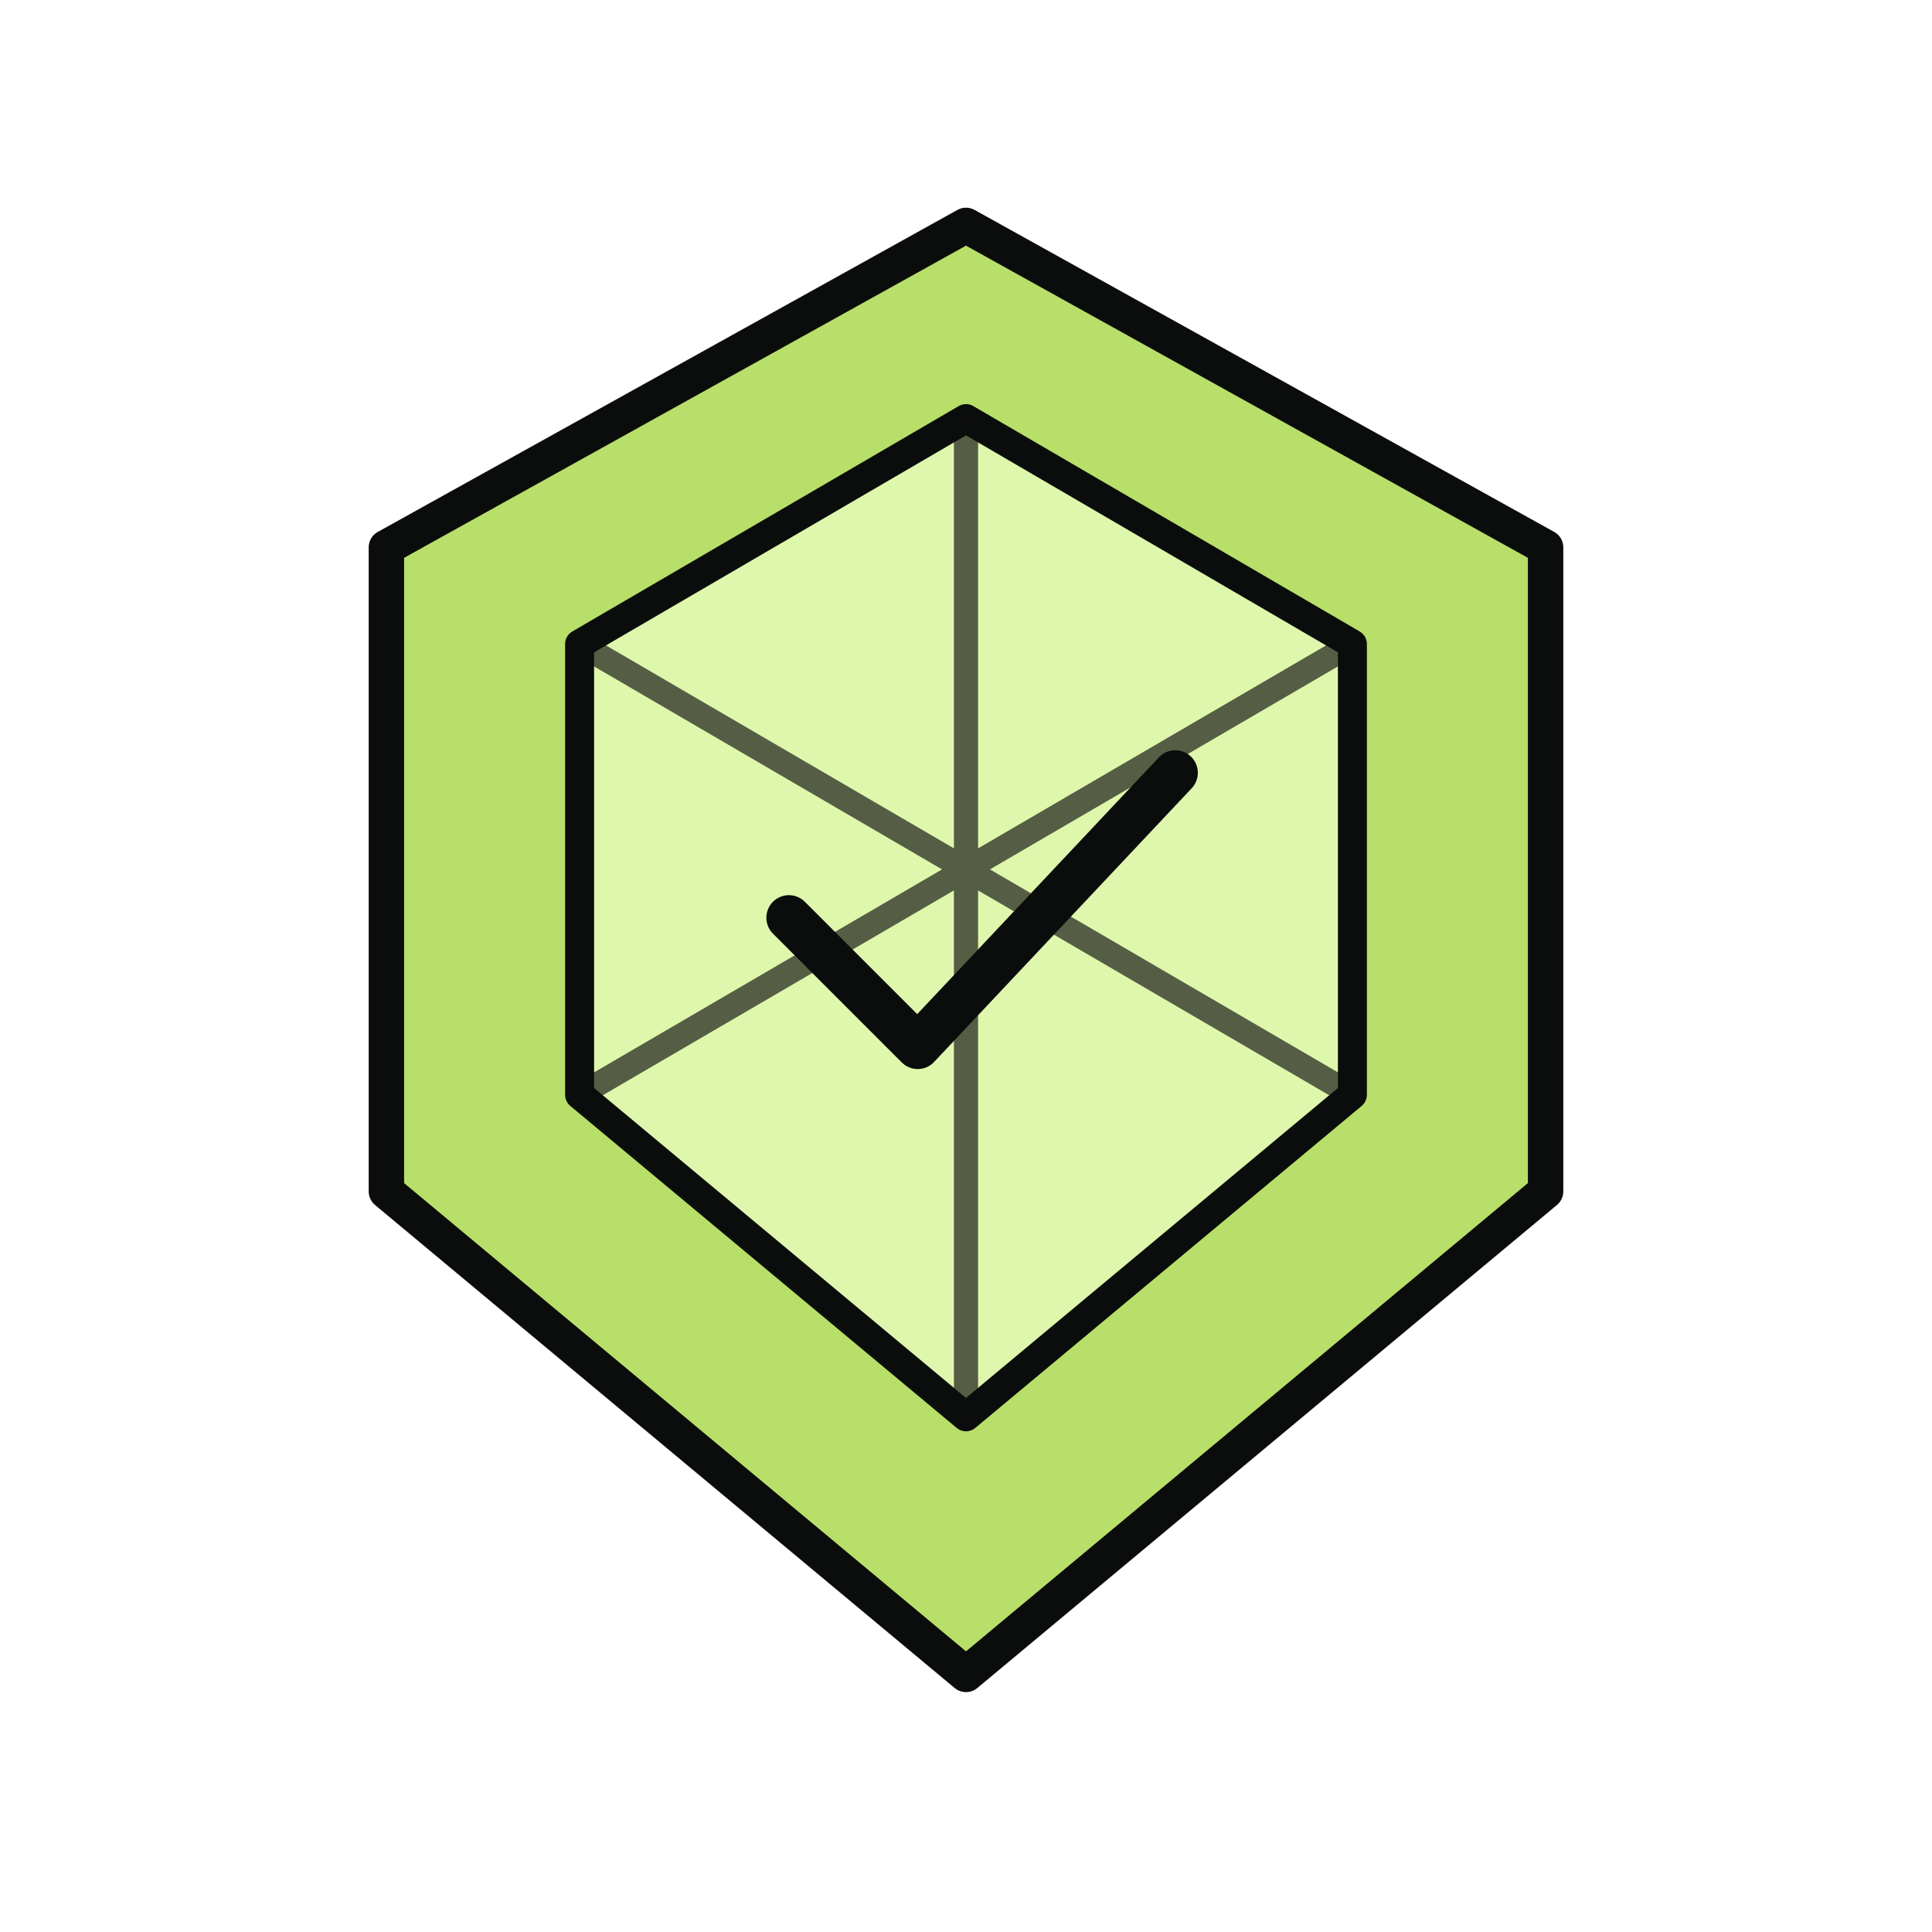
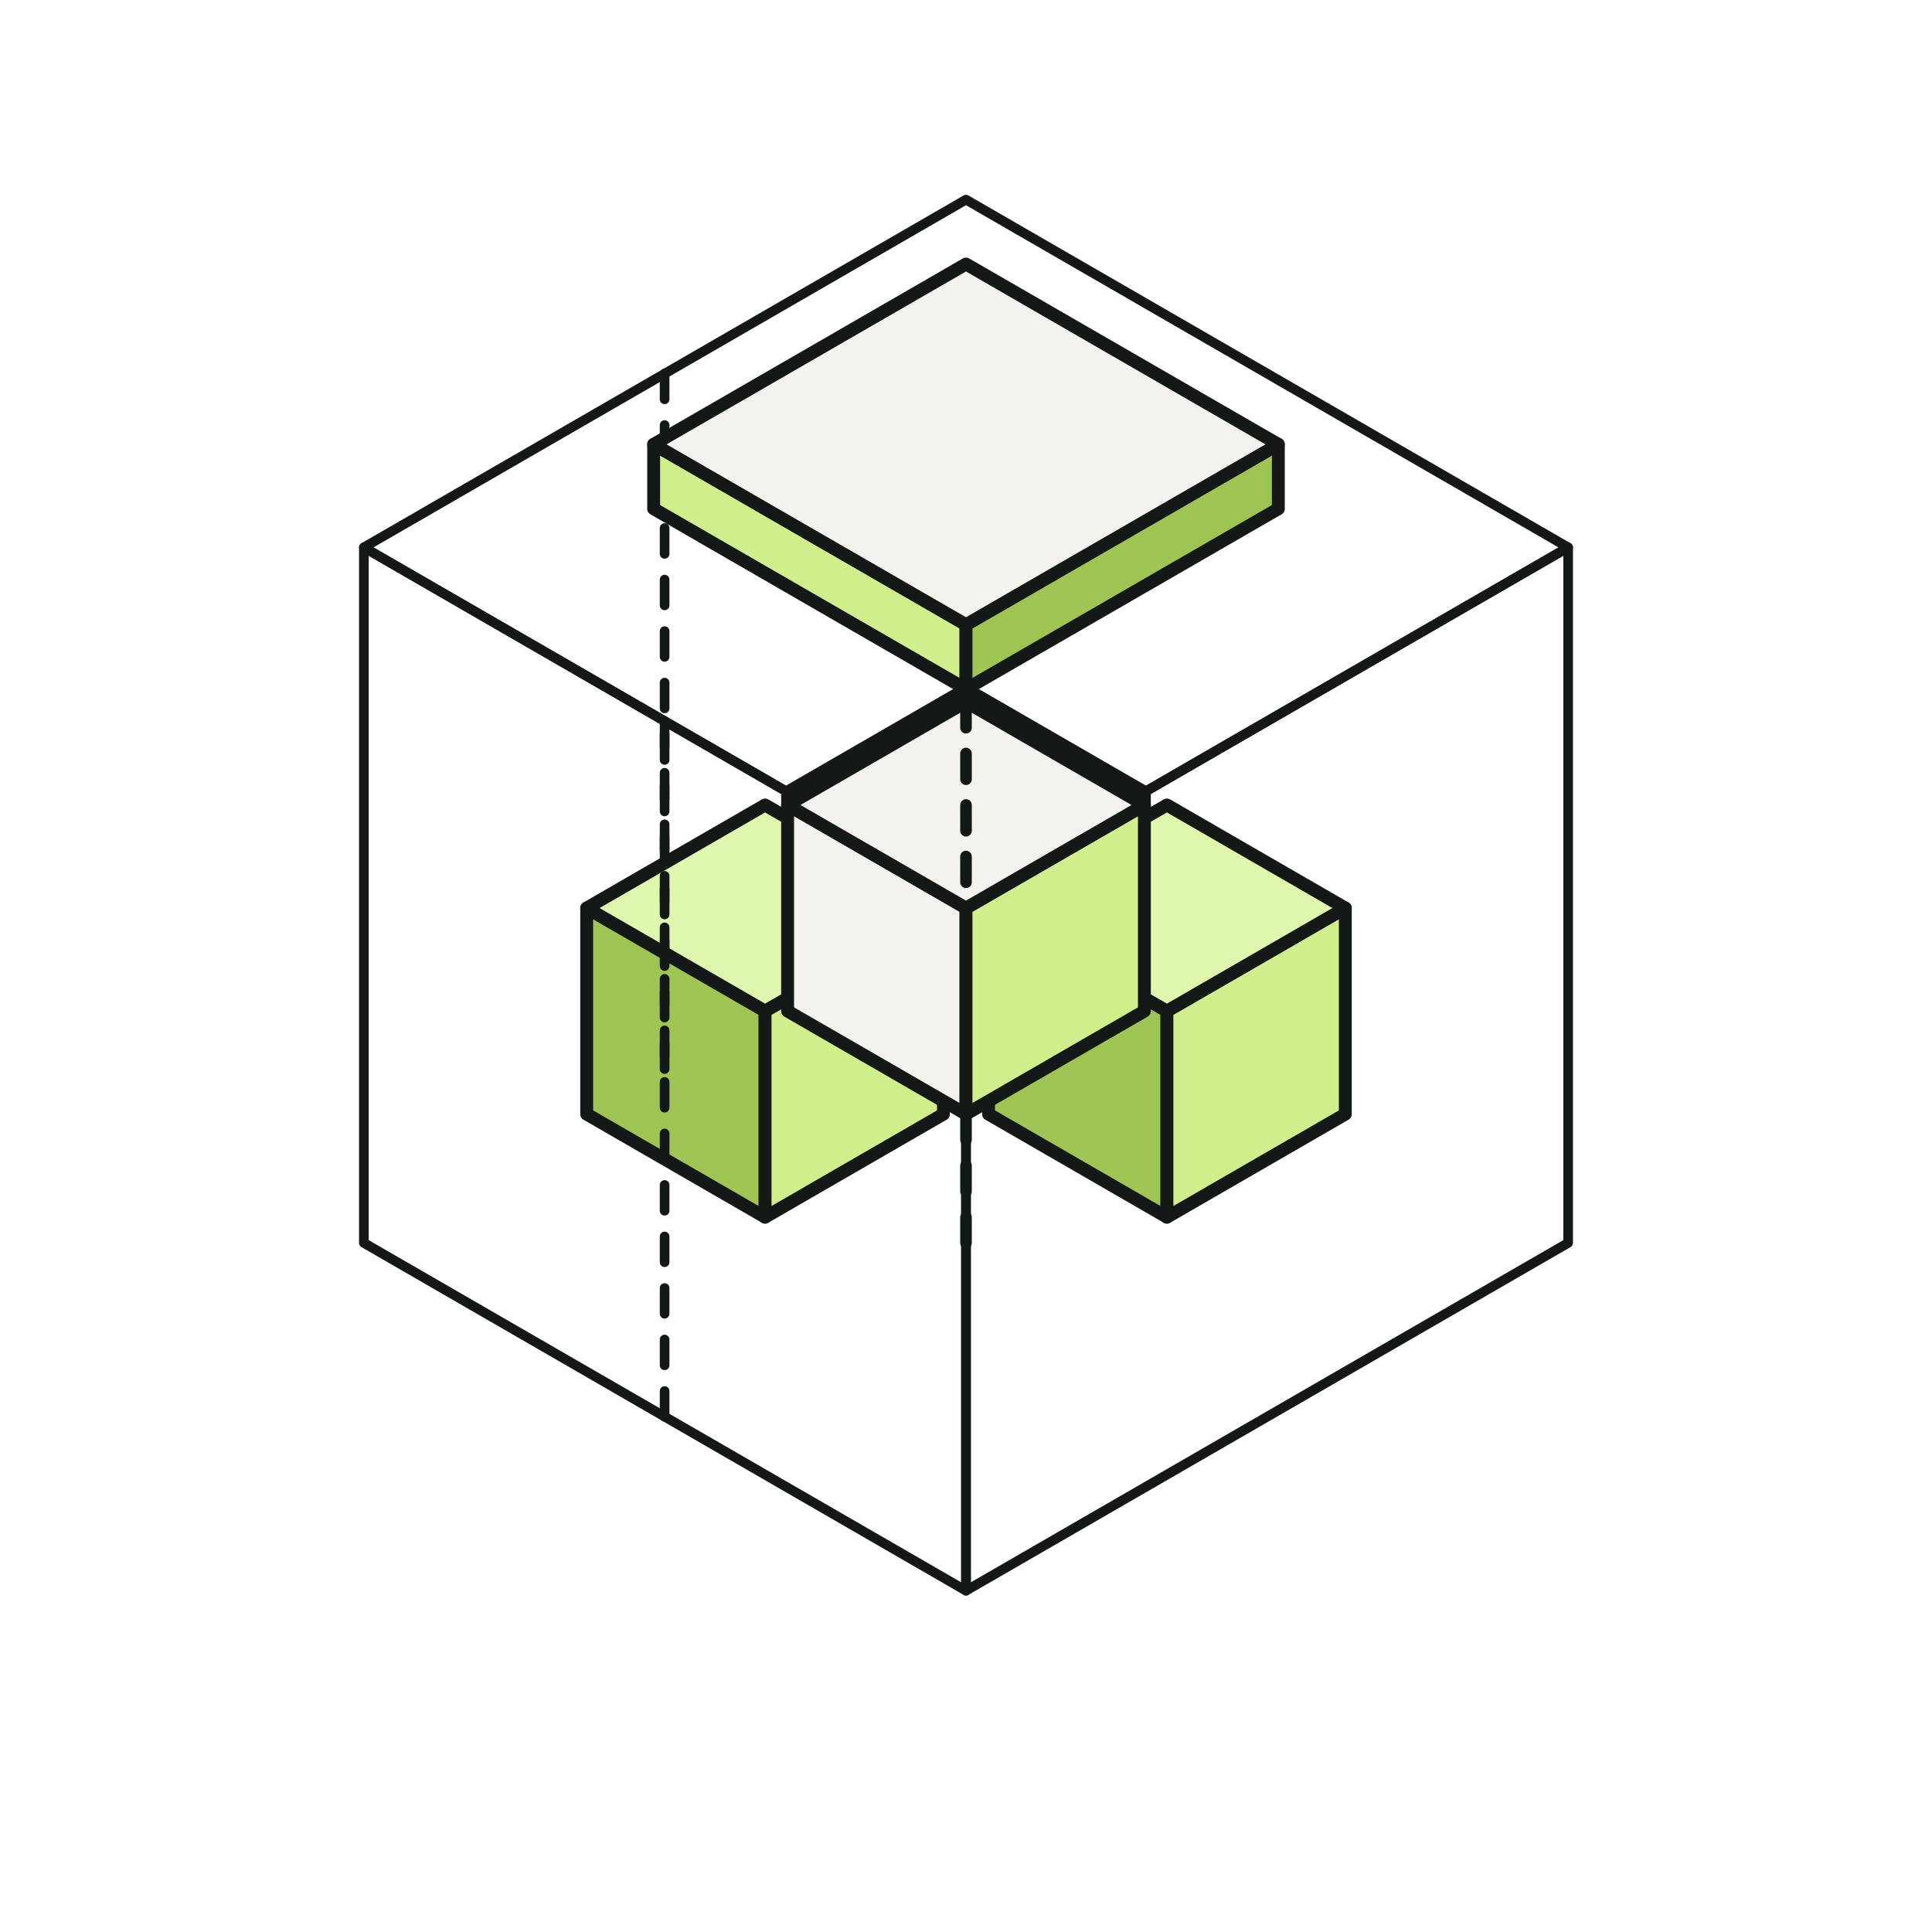
- <svg xmlns="http://www.w3.org/2000/svg" viewBox="0 0 120 120" fill="none">
-   <polygon points="60,14 96,34 96,74 60,104 24,74 24,34" fill="#B8DF6A" stroke="#0B0D0C" stroke-width="2.2" stroke-linejoin="round" />
-   <polygon points="60,26 84,40 84,68 60,88 36,68 36,40" fill="#DFF7AD" stroke="#0B0D0C" stroke-width="1.8" stroke-linejoin="round" />
-   <path d="M36 40 L84 68 M84 40 L36 68 M60 26 V88" stroke="#0B0D0C" stroke-width="1.5" opacity="0.65" />
-   <path d="M49 57 L57 65 L73 48" fill="none" stroke="#0B0D0C" stroke-width="2.8" stroke-linecap="round" stroke-linejoin="round" />
+ <svg xmlns="http://www.w3.org/2000/svg" viewBox="0 0 300 300" fill="none">
+   <polygon points="56.5,193.0 150.0,247.0 150.0,139.0 56.5,85.0" fill="none" stroke="#141816" stroke-width="1.5" stroke-linejoin="round" />
+   <polygon points="243.5,193.0 150.0,247.0 150.0,139.0 243.5,85.0" fill="none" stroke="#141816" stroke-width="1.5" stroke-linejoin="round" />
+   <polygon points="150.0,31.0 243.5,85.0 150.0,139.0 56.5,85.0" fill="none" stroke="#141816" stroke-width="1.5" stroke-linejoin="round" />
+   <polygon points="122.3,155.0 150.0,171.0 150.0,139.0 122.3,123.0" fill="#9EC454" stroke="#141816" stroke-width="2" stroke-linejoin="round" />
+   <polygon points="177.7,155.0 150.0,171.0 150.0,139.0 177.7,123.0" fill="#B5DB68" stroke="#141816" stroke-width="2" stroke-linejoin="round" />
+   <polygon points="150.0,107.0 177.7,123.0 150.0,139.0 122.3,123.0" fill="#CFEF8C" stroke="#141816" stroke-width="2" stroke-linejoin="round" />
+   <polygon points="153.5,173.0 181.2,189.0 181.2,157.0 153.5,141.0" fill="#9EC454" stroke="#141816" stroke-width="2" stroke-linejoin="round" />
+   <polygon points="208.9,173.0 181.2,189.0 181.2,157.0 208.9,141.0" fill="#CFEF8C" stroke="#141816" stroke-width="2" stroke-linejoin="round" />
+   <polygon points="181.2,125.0 208.9,141.0 181.2,157.0 153.5,141.0" fill="#DFF7AD" stroke="#141816" stroke-width="2" stroke-linejoin="round" />
+   <polygon points="91.1,173.0 118.8,189.0 118.8,157.0 91.1,141.0" fill="#9EC454" stroke="#141816" stroke-width="2" stroke-linejoin="round" />
+   <polygon points="146.5,173.0 118.8,189.0 118.8,157.0 146.5,141.0" fill="#CFEF8C" stroke="#141816" stroke-width="2" stroke-linejoin="round" />
+   <polygon points="118.8,125.0 146.5,141.0 118.8,157.0 91.1,141.0" fill="#DFF7AD" stroke="#141816" stroke-width="2" stroke-linejoin="round" />
+   <polygon points="122.3,157.0 150.0,173.0 150.0,141.0 122.3,125.0" fill="#F3F2EC" stroke="#141816" stroke-width="2" stroke-linejoin="round" />
+   <polygon points="177.7,157.0 150.0,173.0 150.0,141.0 177.7,125.0" fill="#CFEF8C" stroke="#141816" stroke-width="2" stroke-linejoin="round" />
+   <polygon points="150.0,109.0 177.7,125.0 150.0,141.0 122.3,125.0" fill="#F3F2EC" stroke="#141816" stroke-width="2" stroke-linejoin="round" />
+   <line x1="103.2" y1="166.0" x2="103.2" y2="58.0" stroke="#141816" stroke-width="1.5" stroke-linecap="round" stroke-dasharray="4 4" />
+   <line x1="103.2" y1="220.0" x2="103.2" y2="112.0" stroke="#141816" stroke-width="1.5" stroke-linecap="round" stroke-dasharray="4 4" />
+   <line x1="150.0" y1="85.0" x2="150.0" y2="193.0" stroke="#141816" stroke-width="1.8" stroke-linecap="round" stroke-dasharray="4 4" />
+   <polygon points="101.5,79.0 150.0,107.0 150.0,97.0 101.5,69.0" fill="#CFEF8C" stroke="#141816" stroke-width="2" stroke-linejoin="round" />
+   <polygon points="198.5,79.0 150.0,107.0 150.0,97.0 198.5,69.0" fill="#9EC454" stroke="#141816" stroke-width="2" stroke-linejoin="round" />
+   <polygon points="150.0,41.0 198.5,69.0 150.0,97.0 101.5,69.0" fill="#F3F2EC" stroke="#141816" stroke-width="2" stroke-linejoin="round" />
</svg>
